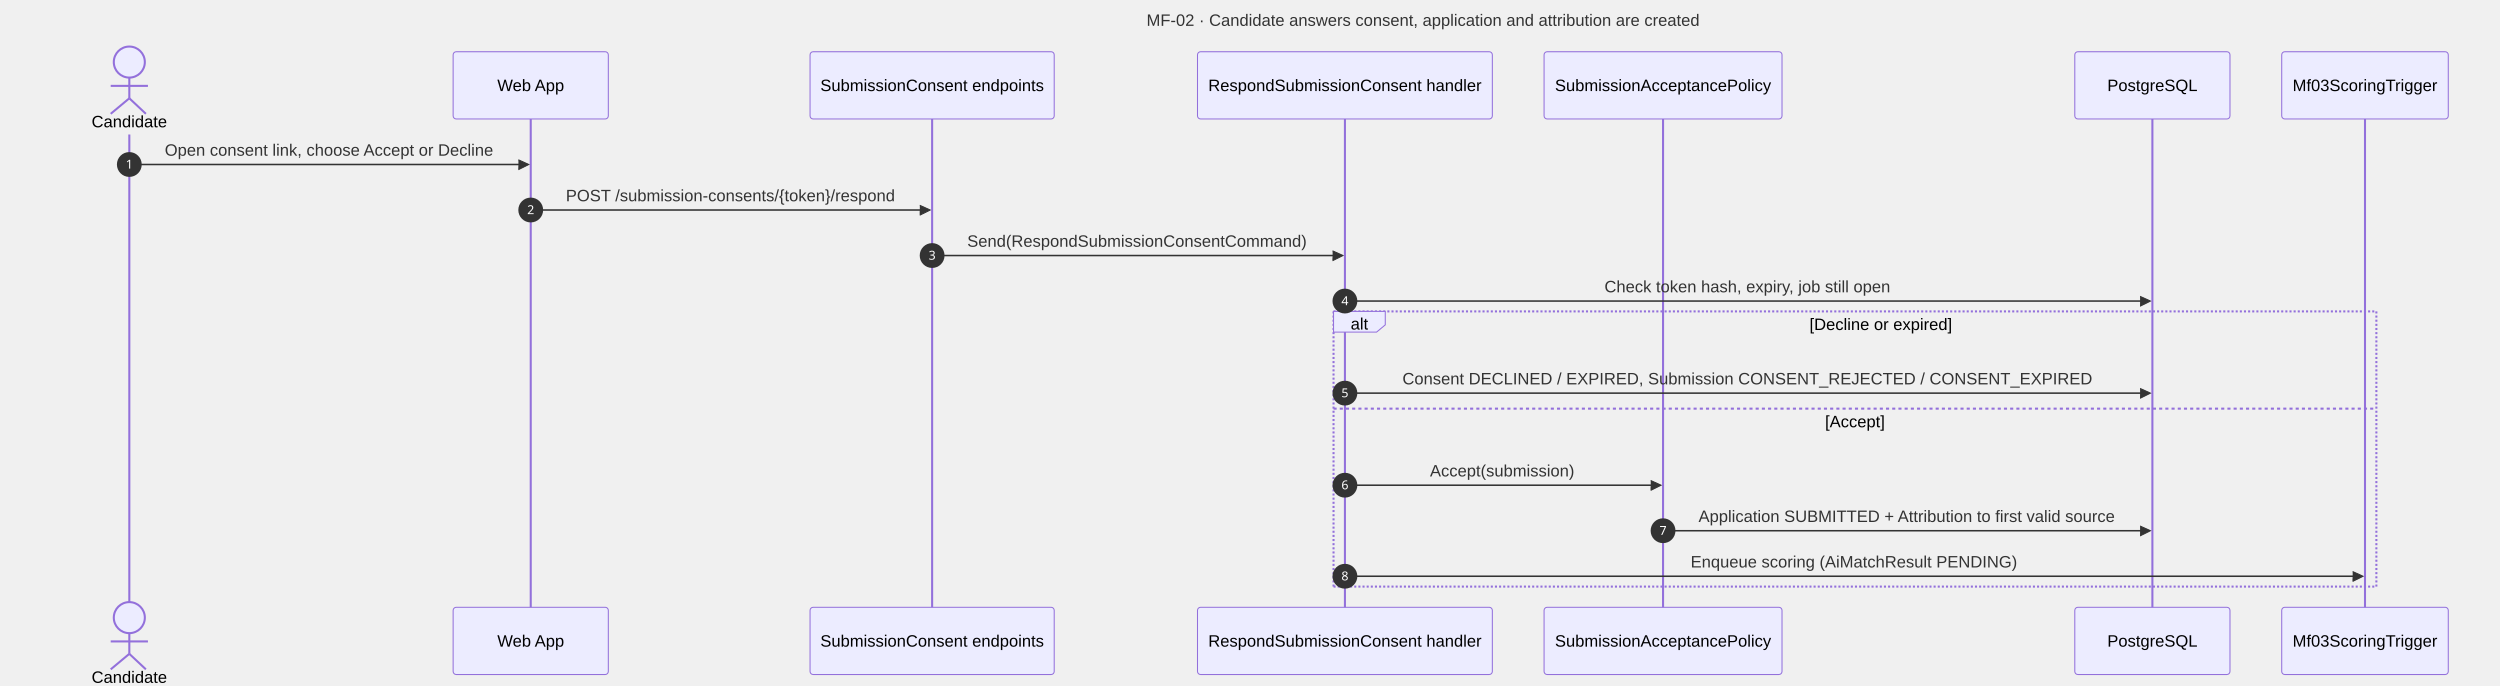
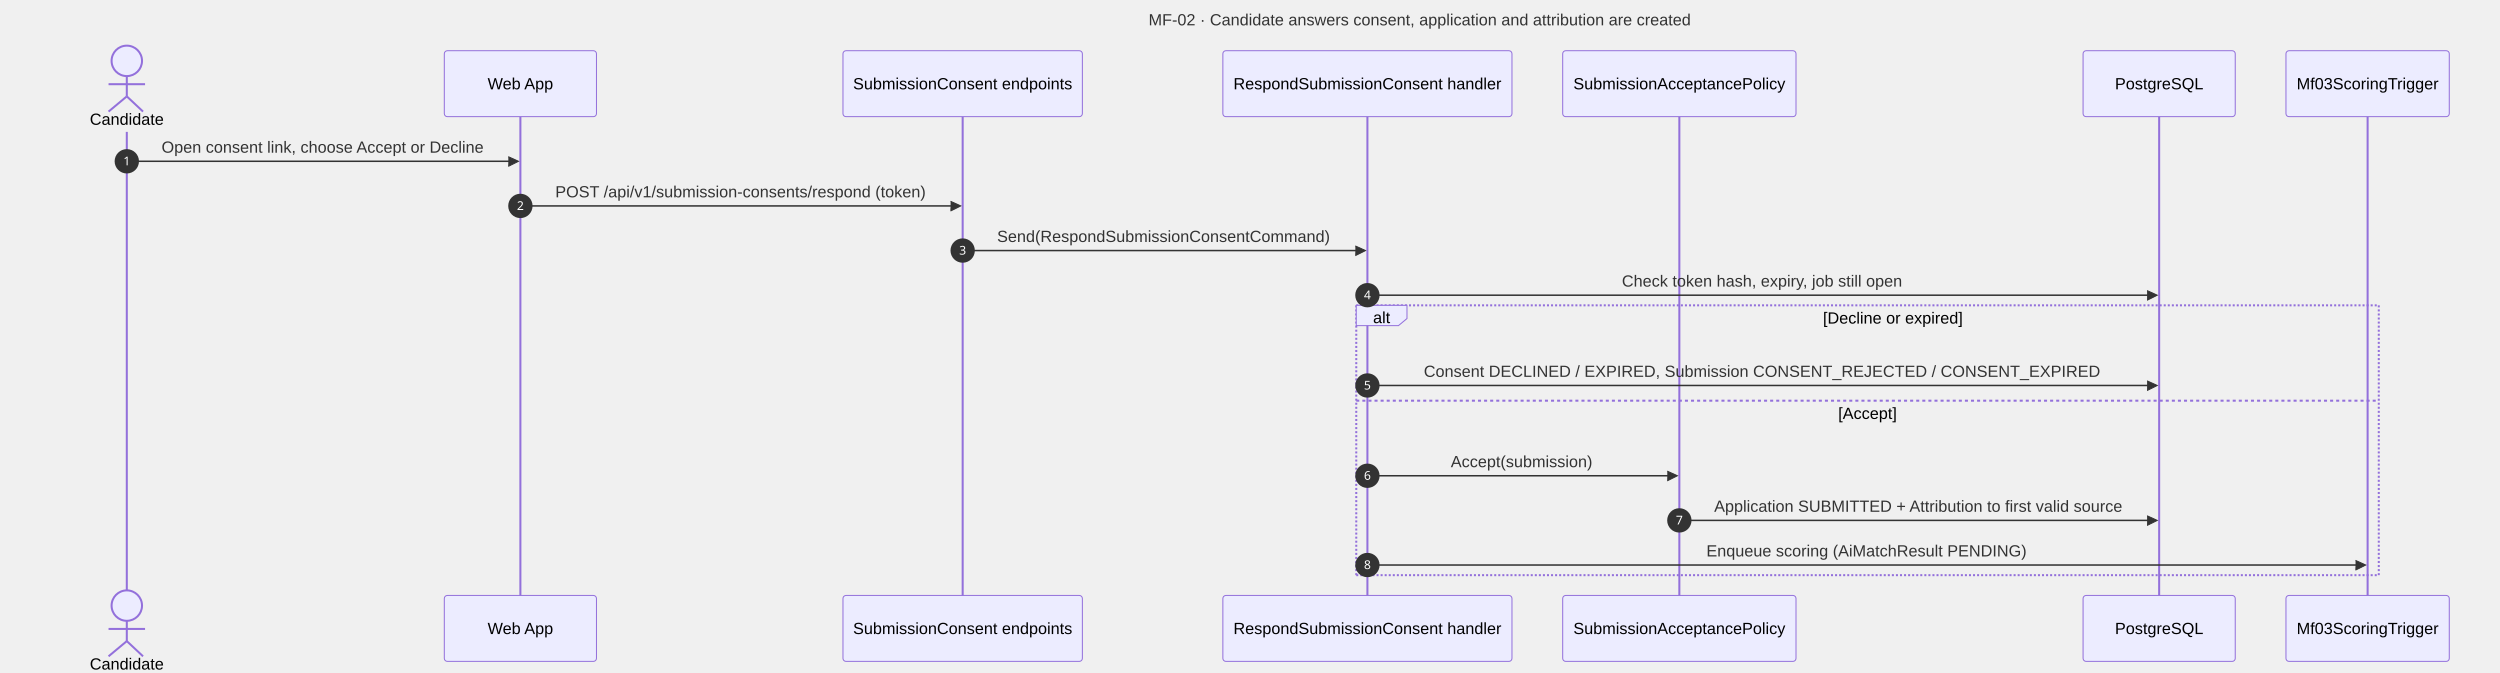
- <svg xmlns="http://www.w3.org/2000/svg" id="mseqmf02consentresponse" width="100%" style="max-width: 2416.5px;" viewBox="-50 -50 2416.5 663" role="graphics-document document" aria-roledescription="sequence">
-   <g>
-     <rect x="2155.5" y="537" fill="#eaeaea" stroke="#666" width="161" height="65" name="AI" rx="3" ry="3" class="actor actor-bottom" />
-     <text x="2236" y="569.5" dominant-baseline="central" alignment-baseline="central" class="actor actor-box" style="text-anchor: middle; font-size: 16px; font-weight: 400; font-family: Arial, Helvetica, sans-serif;">
-       <tspan x="2236" dy="0">Mf03ScoringTrigger</tspan>
-     </text>
-   </g>
-   <g>
-     <rect x="1955.5" y="537" fill="#eaeaea" stroke="#666" width="150" height="65" name="DB" rx="3" ry="3" class="actor actor-bottom" />
-     <text x="2030.5" y="569.5" dominant-baseline="central" alignment-baseline="central" class="actor actor-box" style="text-anchor: middle; font-size: 16px; font-weight: 400; font-family: Arial, Helvetica, sans-serif;">
-       <tspan x="2030.5" dy="0">PostgreSQL</tspan>
-     </text>
-   </g>
-   <g>
-     <rect x="1442.5" y="537" fill="#eaeaea" stroke="#666" width="230" height="65" name="P" rx="3" ry="3" class="actor actor-bottom" />
-     <text x="1557.5" y="569.5" dominant-baseline="central" alignment-baseline="central" class="actor actor-box" style="text-anchor: middle; font-size: 16px; font-weight: 400; font-family: Arial, Helvetica, sans-serif;">
-       <tspan x="1557.5" dy="0">SubmissionAcceptancePolicy</tspan>
-     </text>
-   </g>
-   <g>
-     <rect x="1107.5" y="537" fill="#eaeaea" stroke="#666" width="285" height="65" name="H" rx="3" ry="3" class="actor actor-bottom" />
-     <text x="1250" y="569.5" dominant-baseline="central" alignment-baseline="central" class="actor actor-box" style="text-anchor: middle; font-size: 16px; font-weight: 400; font-family: Arial, Helvetica, sans-serif;">
-       <tspan x="1250" dy="0">RespondSubmissionConsent handler</tspan>
-     </text>
-   </g>
-   <g>
-     <rect x="733" y="537" fill="#eaeaea" stroke="#666" width="236" height="65" name="API" rx="3" ry="3" class="actor actor-bottom" />
-     <text x="851" y="569.5" dominant-baseline="central" alignment-baseline="central" class="actor actor-box" style="text-anchor: middle; font-size: 16px; font-weight: 400; font-family: Arial, Helvetica, sans-serif;">
-       <tspan x="851" dy="0">SubmissionConsent endpoints</tspan>
+ <svg xmlns="http://www.w3.org/2000/svg" id="mseqmf02consentresponse" width="100%" style="max-width: 2464.5px;" viewBox="-50 -50 2464.5 663" role="graphics-document document" aria-roledescription="sequence">
+   <g>
+     <rect x="2203.5" y="537" fill="#eaeaea" stroke="#666" width="161" height="65" name="AI" rx="3" ry="3" class="actor actor-bottom" />
+     <text x="2284" y="569.5" dominant-baseline="central" alignment-baseline="central" class="actor actor-box" style="text-anchor: middle; font-size: 16px; font-weight: 400; font-family: Arial, Helvetica, sans-serif;">
+       <tspan x="2284" dy="0">Mf03ScoringTrigger</tspan>
+     </text>
+   </g>
+   <g>
+     <rect x="2003.5" y="537" fill="#eaeaea" stroke="#666" width="150" height="65" name="DB" rx="3" ry="3" class="actor actor-bottom" />
+     <text x="2078.5" y="569.5" dominant-baseline="central" alignment-baseline="central" class="actor actor-box" style="text-anchor: middle; font-size: 16px; font-weight: 400; font-family: Arial, Helvetica, sans-serif;">
+       <tspan x="2078.5" dy="0">PostgreSQL</tspan>
+     </text>
+   </g>
+   <g>
+     <rect x="1490.5" y="537" fill="#eaeaea" stroke="#666" width="230" height="65" name="P" rx="3" ry="3" class="actor actor-bottom" />
+     <text x="1605.5" y="569.5" dominant-baseline="central" alignment-baseline="central" class="actor actor-box" style="text-anchor: middle; font-size: 16px; font-weight: 400; font-family: Arial, Helvetica, sans-serif;">
+       <tspan x="1605.5" dy="0">SubmissionAcceptancePolicy</tspan>
+     </text>
+   </g>
+   <g>
+     <rect x="1155.5" y="537" fill="#eaeaea" stroke="#666" width="285" height="65" name="H" rx="3" ry="3" class="actor actor-bottom" />
+     <text x="1298" y="569.5" dominant-baseline="central" alignment-baseline="central" class="actor actor-box" style="text-anchor: middle; font-size: 16px; font-weight: 400; font-family: Arial, Helvetica, sans-serif;">
+       <tspan x="1298" dy="0">RespondSubmissionConsent handler</tspan>
+     </text>
+   </g>
+   <g>
+     <rect x="781" y="537" fill="#eaeaea" stroke="#666" width="236" height="65" name="API" rx="3" ry="3" class="actor actor-bottom" />
+     <text x="899" y="569.5" dominant-baseline="central" alignment-baseline="central" class="actor actor-box" style="text-anchor: middle; font-size: 16px; font-weight: 400; font-family: Arial, Helvetica, sans-serif;">
+       <tspan x="899" dy="0">SubmissionConsent endpoints</tspan>
    </text>
  </g>
  <g>
    <rect x="388" y="537" fill="#eaeaea" stroke="#666" width="150" height="65" name="FE" rx="3" ry="3" class="actor actor-bottom" />
    <text x="463" y="569.5" dominant-baseline="central" alignment-baseline="central" class="actor actor-box" style="text-anchor: middle; font-size: 16px; font-weight: 400; font-family: Arial, Helvetica, sans-serif;">
      <tspan x="463" dy="0">Web App</tspan>
    </text>
  </g>
  <g />
  <g>
-     <line id="actor31" x1="2236" y1="65" x2="2236" y2="537" class="actor-line 200" stroke-width="0.5px" stroke="#999" name="AI" data-et="life-line" data-id="AI" />
-     <g id="root-31" data-et="participant" data-type="participant" data-id="AI">
-       <rect x="2155.5" y="0" fill="#eaeaea" stroke="#666" width="161" height="65" name="AI" rx="3" ry="3" class="actor actor-top" />
-       <text x="2236" y="32.5" dominant-baseline="central" alignment-baseline="central" class="actor actor-box" style="text-anchor: middle; font-size: 16px; font-weight: 400; font-family: Arial, Helvetica, sans-serif;">
-         <tspan x="2236" dy="0">Mf03ScoringTrigger</tspan>
-       </text>
-     </g>
-   </g>
-   <g>
-     <line id="actor30" x1="2030.5" y1="65" x2="2030.5" y2="537" class="actor-line 200" stroke-width="0.5px" stroke="#999" name="DB" data-et="life-line" data-id="DB" />
-     <g id="root-30" data-et="participant" data-type="participant" data-id="DB">
-       <rect x="1955.5" y="0" fill="#eaeaea" stroke="#666" width="150" height="65" name="DB" rx="3" ry="3" class="actor actor-top" />
-       <text x="2030.5" y="32.5" dominant-baseline="central" alignment-baseline="central" class="actor actor-box" style="text-anchor: middle; font-size: 16px; font-weight: 400; font-family: Arial, Helvetica, sans-serif;">
-         <tspan x="2030.5" dy="0">PostgreSQL</tspan>
-       </text>
-     </g>
-   </g>
-   <g>
-     <line id="actor29" x1="1557.5" y1="65" x2="1557.5" y2="537" class="actor-line 200" stroke-width="0.5px" stroke="#999" name="P" data-et="life-line" data-id="P" />
-     <g id="root-29" data-et="participant" data-type="participant" data-id="P">
-       <rect x="1442.5" y="0" fill="#eaeaea" stroke="#666" width="230" height="65" name="P" rx="3" ry="3" class="actor actor-top" />
-       <text x="1557.5" y="32.5" dominant-baseline="central" alignment-baseline="central" class="actor actor-box" style="text-anchor: middle; font-size: 16px; font-weight: 400; font-family: Arial, Helvetica, sans-serif;">
-         <tspan x="1557.5" dy="0">SubmissionAcceptancePolicy</tspan>
-       </text>
-     </g>
-   </g>
-   <g>
-     <line id="actor28" x1="1250" y1="65" x2="1250" y2="537" class="actor-line 200" stroke-width="0.5px" stroke="#999" name="H" data-et="life-line" data-id="H" />
-     <g id="root-28" data-et="participant" data-type="participant" data-id="H">
-       <rect x="1107.5" y="0" fill="#eaeaea" stroke="#666" width="285" height="65" name="H" rx="3" ry="3" class="actor actor-top" />
-       <text x="1250" y="32.5" dominant-baseline="central" alignment-baseline="central" class="actor actor-box" style="text-anchor: middle; font-size: 16px; font-weight: 400; font-family: Arial, Helvetica, sans-serif;">
-         <tspan x="1250" dy="0">RespondSubmissionConsent handler</tspan>
-       </text>
-     </g>
-   </g>
-   <g>
-     <line id="actor27" x1="851" y1="65" x2="851" y2="537" class="actor-line 200" stroke-width="0.5px" stroke="#999" name="API" data-et="life-line" data-id="API" />
-     <g id="root-27" data-et="participant" data-type="participant" data-id="API">
-       <rect x="733" y="0" fill="#eaeaea" stroke="#666" width="236" height="65" name="API" rx="3" ry="3" class="actor actor-top" />
-       <text x="851" y="32.5" dominant-baseline="central" alignment-baseline="central" class="actor actor-box" style="text-anchor: middle; font-size: 16px; font-weight: 400; font-family: Arial, Helvetica, sans-serif;">
-         <tspan x="851" dy="0">SubmissionConsent endpoints</tspan>
-       </text>
-     </g>
-   </g>
-   <g>
-     <line id="actor26" x1="463" y1="65" x2="463" y2="537" class="actor-line 200" stroke-width="0.5px" stroke="#999" name="FE" data-et="life-line" data-id="FE" />
-     <g id="root-26" data-et="participant" data-type="participant" data-id="FE">
+     <line id="actor38" x1="2284" y1="65" x2="2284" y2="537" class="actor-line 200" stroke-width="0.5px" stroke="#999" name="AI" data-et="life-line" data-id="AI" />
+     <g id="root-38" data-et="participant" data-type="participant" data-id="AI">
+       <rect x="2203.5" y="0" fill="#eaeaea" stroke="#666" width="161" height="65" name="AI" rx="3" ry="3" class="actor actor-top" />
+       <text x="2284" y="32.5" dominant-baseline="central" alignment-baseline="central" class="actor actor-box" style="text-anchor: middle; font-size: 16px; font-weight: 400; font-family: Arial, Helvetica, sans-serif;">
+         <tspan x="2284" dy="0">Mf03ScoringTrigger</tspan>
+       </text>
+     </g>
+   </g>
+   <g>
+     <line id="actor37" x1="2078.5" y1="65" x2="2078.5" y2="537" class="actor-line 200" stroke-width="0.5px" stroke="#999" name="DB" data-et="life-line" data-id="DB" />
+     <g id="root-37" data-et="participant" data-type="participant" data-id="DB">
+       <rect x="2003.5" y="0" fill="#eaeaea" stroke="#666" width="150" height="65" name="DB" rx="3" ry="3" class="actor actor-top" />
+       <text x="2078.5" y="32.5" dominant-baseline="central" alignment-baseline="central" class="actor actor-box" style="text-anchor: middle; font-size: 16px; font-weight: 400; font-family: Arial, Helvetica, sans-serif;">
+         <tspan x="2078.5" dy="0">PostgreSQL</tspan>
+       </text>
+     </g>
+   </g>
+   <g>
+     <line id="actor36" x1="1605.5" y1="65" x2="1605.5" y2="537" class="actor-line 200" stroke-width="0.5px" stroke="#999" name="P" data-et="life-line" data-id="P" />
+     <g id="root-36" data-et="participant" data-type="participant" data-id="P">
+       <rect x="1490.5" y="0" fill="#eaeaea" stroke="#666" width="230" height="65" name="P" rx="3" ry="3" class="actor actor-top" />
+       <text x="1605.5" y="32.5" dominant-baseline="central" alignment-baseline="central" class="actor actor-box" style="text-anchor: middle; font-size: 16px; font-weight: 400; font-family: Arial, Helvetica, sans-serif;">
+         <tspan x="1605.5" dy="0">SubmissionAcceptancePolicy</tspan>
+       </text>
+     </g>
+   </g>
+   <g>
+     <line id="actor35" x1="1298" y1="65" x2="1298" y2="537" class="actor-line 200" stroke-width="0.5px" stroke="#999" name="H" data-et="life-line" data-id="H" />
+     <g id="root-35" data-et="participant" data-type="participant" data-id="H">
+       <rect x="1155.5" y="0" fill="#eaeaea" stroke="#666" width="285" height="65" name="H" rx="3" ry="3" class="actor actor-top" />
+       <text x="1298" y="32.5" dominant-baseline="central" alignment-baseline="central" class="actor actor-box" style="text-anchor: middle; font-size: 16px; font-weight: 400; font-family: Arial, Helvetica, sans-serif;">
+         <tspan x="1298" dy="0">RespondSubmissionConsent handler</tspan>
+       </text>
+     </g>
+   </g>
+   <g>
+     <line id="actor34" x1="899" y1="65" x2="899" y2="537" class="actor-line 200" stroke-width="0.5px" stroke="#999" name="API" data-et="life-line" data-id="API" />
+     <g id="root-34" data-et="participant" data-type="participant" data-id="API">
+       <rect x="781" y="0" fill="#eaeaea" stroke="#666" width="236" height="65" name="API" rx="3" ry="3" class="actor actor-top" />
+       <text x="899" y="32.5" dominant-baseline="central" alignment-baseline="central" class="actor actor-box" style="text-anchor: middle; font-size: 16px; font-weight: 400; font-family: Arial, Helvetica, sans-serif;">
+         <tspan x="899" dy="0">SubmissionConsent endpoints</tspan>
+       </text>
+     </g>
+   </g>
+   <g>
+     <line id="actor33" x1="463" y1="65" x2="463" y2="537" class="actor-line 200" stroke-width="0.5px" stroke="#999" name="FE" data-et="life-line" data-id="FE" />
+     <g id="root-33" data-et="participant" data-type="participant" data-id="FE">
      <rect x="388" y="0" fill="#eaeaea" stroke="#666" width="150" height="65" name="FE" rx="3" ry="3" class="actor actor-top" />
      <text x="463" y="32.5" dominant-baseline="central" alignment-baseline="central" class="actor actor-box" style="text-anchor: middle; font-size: 16px; font-weight: 400; font-family: Arial, Helvetica, sans-serif;">
        <tspan x="463" dy="0">Web App</tspan>
      </text>
    </g>
  </g>
  <g>
-     <line id="actor25" x1="75" y1="80" x2="75" y2="537" class="actor-line 200" stroke-width="0.5px" stroke="#999" name="CA" data-et="life-line" data-id="CA" />
+     <line id="actor32" x1="75" y1="80" x2="75" y2="537" class="actor-line 200" stroke-width="0.5px" stroke="#999" name="CA" data-et="life-line" data-id="CA" />
  </g>
  <style>#mseqmf02consentresponse{font-family:Arial,Helvetica,sans-serif;font-size:16px;fill:#333;}@keyframes edge-animation-frame{from{stroke-dashoffset:0;}}@keyframes dash{to{stroke-dashoffset:0;}}#mseqmf02consentresponse .edge-animation-slow{stroke-dasharray:9,5!important;stroke-dashoffset:900;animation:dash 50s linear infinite;stroke-linecap:round;}#mseqmf02consentresponse .edge-animation-fast{stroke-dasharray:9,5!important;stroke-dashoffset:900;animation:dash 20s linear infinite;stroke-linecap:round;}#mseqmf02consentresponse .error-icon{fill:#552222;}#mseqmf02consentresponse .error-text{fill:#552222;stroke:#552222;}#mseqmf02consentresponse .edge-thickness-normal{stroke-width:1px;}#mseqmf02consentresponse .edge-thickness-thick{stroke-width:3.5px;}#mseqmf02consentresponse .edge-pattern-solid{stroke-dasharray:0;}#mseqmf02consentresponse .edge-thickness-invisible{stroke-width:0;fill:none;}#mseqmf02consentresponse .edge-pattern-dashed{stroke-dasharray:3;}#mseqmf02consentresponse .edge-pattern-dotted{stroke-dasharray:2;}#mseqmf02consentresponse .marker{fill:#333333;stroke:#333333;}#mseqmf02consentresponse .marker.cross{stroke:#333333;}#mseqmf02consentresponse svg{font-family:Arial,Helvetica,sans-serif;font-size:16px;}#mseqmf02consentresponse p{margin:0;}#mseqmf02consentresponse .actor{stroke:#9370DB;fill:#ECECFF;stroke-width:1;}#mseqmf02consentresponse rect.actor.outer-path[data-look="neo"]{filter:drop-shadow(1px 2px 2px rgba(185, 185, 185, 1));}#mseqmf02consentresponse rect.note[data-look="neo"]{stroke:#aaaa33;fill:#fff5ad;filter:drop-shadow(1px 2px 2px rgba(185, 185, 185, 1));}#mseqmf02consentresponse text.actor&gt;tspan{fill:black;stroke:none;}#mseqmf02consentresponse .actor-line{stroke:#9370DB;}#mseqmf02consentresponse .innerArc{stroke-width:1.5;stroke-dasharray:none;}#mseqmf02consentresponse .messageLine0{stroke-width:1.5;stroke-dasharray:none;stroke:#333;}#mseqmf02consentresponse .messageLine1{stroke-width:1.5;stroke-dasharray:2,2;stroke:#333;}#mseqmf02consentresponse [id$="-arrowhead"] path{fill:#333;stroke:#333;}#mseqmf02consentresponse .sequenceNumber{fill:white;}#mseqmf02consentresponse [id$="-sequencenumber"]{fill:#333;}#mseqmf02consentresponse [id$="-crosshead"] path{fill:#333;stroke:#333;}#mseqmf02consentresponse .messageText{fill:#333;stroke:none;}#mseqmf02consentresponse .labelBox{stroke:#9370DB;fill:#ECECFF;filter:none;}#mseqmf02consentresponse .labelText,#mseqmf02consentresponse .labelText&gt;tspan{fill:black;stroke:none;}#mseqmf02consentresponse .loopText,#mseqmf02consentresponse .loopText&gt;tspan{fill:black;stroke:none;}#mseqmf02consentresponse .sectionTitle,#mseqmf02consentresponse .sectionTitle&gt;tspan{fill:black;stroke:none;}#mseqmf02consentresponse .loopLine{stroke-width:2px;stroke-dasharray:2,2;stroke:#9370DB;fill:#9370DB;}#mseqmf02consentresponse .note{stroke:#aaaa33;fill:#fff5ad;}#mseqmf02consentresponse .noteText,#mseqmf02consentresponse .noteText&gt;tspan{fill:black;stroke:none;font-weight:normal;}#mseqmf02consentresponse .activation0{fill:#f4f4f4;stroke:#666;}#mseqmf02consentresponse .activation1{fill:#f4f4f4;stroke:#666;}#mseqmf02consentresponse .activation2{fill:#f4f4f4;stroke:#666;}#mseqmf02consentresponse .actorPopupMenu{position:absolute;}#mseqmf02consentresponse .actorPopupMenuPanel{position:absolute;fill:#ECECFF;box-shadow:0px 8px 16px 0px rgba(0,0,0,0.2);filter:drop-shadow(3px 5px 2px rgb(0 0 0 / 0.4));}#mseqmf02consentresponse .actor-man circle,#mseqmf02consentresponse line{fill:#ECECFF;stroke-width:2px;}#mseqmf02consentresponse g rect.rect{filter:drop-shadow(1px 2px 2px rgba(185, 185, 185, 1));stroke:#9370DB;}#mseqmf02consentresponse .node .neo-node{stroke:#9370DB;}#mseqmf02consentresponse [data-look="neo"].node rect,#mseqmf02consentresponse [data-look="neo"].cluster rect,#mseqmf02consentresponse [data-look="neo"].node polygon{stroke:#9370DB;filter:drop-shadow(1px 2px 2px rgba(185, 185, 185, 1));}#mseqmf02consentresponse [data-look="neo"].swimlane.cluster rect{filter:none;}#mseqmf02consentresponse [data-look="neo"].node path{stroke:#9370DB;stroke-width:1px;}#mseqmf02consentresponse [data-look="neo"].node .outer-path{filter:drop-shadow(1px 2px 2px rgba(185, 185, 185, 1));}#mseqmf02consentresponse [data-look="neo"].node .neo-line path{stroke:#9370DB;filter:none;}#mseqmf02consentresponse [data-look="neo"].node circle{stroke:#9370DB;filter:drop-shadow(1px 2px 2px rgba(185, 185, 185, 1));}#mseqmf02consentresponse [data-look="neo"].node circle .state-start{fill:#000000;}#mseqmf02consentresponse [data-look="neo"].icon-shape .icon{fill:#9370DB;filter:drop-shadow(1px 2px 2px rgba(185, 185, 185, 1));}#mseqmf02consentresponse [data-look="neo"].icon-shape .icon-neo path{stroke:#9370DB;filter:drop-shadow(1px 2px 2px rgba(185, 185, 185, 1));}#mseqmf02consentresponse :root{--mermaid-font-family:Arial,Helvetica,sans-serif;}</style>
  <g />
  <defs>
    <symbol id="mseqmf02consentresponse-computer" width="24" height="24">
      <path transform="scale(.5)" d="M2 2v13h20v-13h-20zm18 11h-16v-9h16v9zm-10.228 6l.466-1h3.524l.467 1h-4.457zm14.228 3h-24l2-6h2.104l-1.33 4h18.45l-1.297-4h2.073l2 6zm-5-10h-14v-7h14v7z" />
    </symbol>
  </defs>
  <defs>
    <symbol id="mseqmf02consentresponse-database" fill-rule="evenodd" clip-rule="evenodd">
      <path transform="scale(.5)" d="M12.258.001l.256.004.255.005.253.008.251.01.249.012.247.015.246.016.242.019.241.02.239.023.236.024.233.027.231.028.229.031.225.032.223.034.22.036.217.038.214.04.211.041.208.043.205.045.201.046.198.048.194.05.191.051.187.053.183.054.18.056.175.057.172.059.168.06.163.061.16.063.155.064.15.066.074.033.073.033.071.034.07.034.069.035.068.035.067.035.066.035.064.036.064.036.062.036.06.036.06.037.058.037.058.037.055.038.055.038.053.038.052.038.051.039.05.039.048.039.047.039.045.04.044.04.043.04.041.04.04.041.039.041.037.041.036.041.034.041.033.042.032.042.03.042.029.042.027.042.026.043.024.043.023.043.021.043.02.043.018.044.017.043.015.044.013.044.012.044.011.045.009.044.007.045.006.045.004.045.002.045.001.045v17l-.001.045-.002.045-.004.045-.006.045-.007.045-.009.044-.011.045-.012.044-.013.044-.015.044-.017.043-.018.044-.02.043-.021.043-.023.043-.024.043-.026.043-.027.042-.029.042-.03.042-.032.042-.033.042-.034.041-.036.041-.037.041-.039.041-.04.041-.041.04-.043.04-.044.04-.045.04-.047.039-.048.039-.05.039-.051.039-.052.038-.053.038-.055.038-.055.038-.058.037-.058.037-.06.037-.06.036-.062.036-.064.036-.064.036-.066.035-.067.035-.068.035-.069.035-.07.034-.071.034-.073.033-.074.033-.15.066-.155.064-.16.063-.163.061-.168.06-.172.059-.175.057-.18.056-.183.054-.187.053-.191.051-.194.05-.198.048-.201.046-.205.045-.208.043-.211.041-.214.04-.217.038-.22.036-.223.034-.225.032-.229.031-.231.028-.233.027-.236.024-.239.023-.241.02-.242.019-.246.016-.247.015-.249.012-.251.01-.253.008-.255.005-.256.004-.258.001-.258-.001-.256-.004-.255-.005-.253-.008-.251-.01-.249-.012-.247-.015-.245-.016-.243-.019-.241-.02-.238-.023-.236-.024-.234-.027-.231-.028-.228-.031-.226-.032-.223-.034-.22-.036-.217-.038-.214-.04-.211-.041-.208-.043-.204-.045-.201-.046-.198-.048-.195-.05-.19-.051-.187-.053-.184-.054-.179-.056-.176-.057-.172-.059-.167-.06-.164-.061-.159-.063-.155-.064-.151-.066-.074-.033-.072-.033-.072-.034-.07-.034-.069-.035-.068-.035-.067-.035-.066-.035-.064-.036-.063-.036-.062-.036-.061-.036-.06-.037-.058-.037-.057-.037-.056-.038-.055-.038-.053-.038-.052-.038-.051-.039-.049-.039-.049-.039-.046-.039-.046-.04-.044-.04-.043-.04-.041-.04-.04-.041-.039-.041-.037-.041-.036-.041-.034-.041-.033-.042-.032-.042-.03-.042-.029-.042-.027-.042-.026-.043-.024-.043-.023-.043-.021-.043-.02-.043-.018-.044-.017-.043-.015-.044-.013-.044-.012-.044-.011-.045-.009-.044-.007-.045-.006-.045-.004-.045-.002-.045-.001-.045v-17l.001-.045.002-.045.004-.045.006-.045.007-.045.009-.044.011-.045.012-.044.013-.044.015-.044.017-.043.018-.044.02-.043.021-.043.023-.043.024-.043.026-.043.027-.042.029-.042.03-.042.032-.042.033-.042.034-.041.036-.041.037-.041.039-.041.04-.041.041-.04.043-.04.044-.04.046-.04.046-.039.049-.039.049-.039.051-.039.052-.038.053-.038.055-.038.056-.038.057-.037.058-.037.06-.037.061-.036.062-.036.063-.036.064-.036.066-.035.067-.035.068-.035.069-.035.07-.034.072-.034.072-.033.074-.033.151-.066.155-.064.159-.063.164-.061.167-.06.172-.059.176-.057.179-.056.184-.054.187-.053.19-.051.195-.05.198-.048.201-.046.204-.045.208-.043.211-.041.214-.04.217-.038.22-.036.223-.034.226-.032.228-.031.231-.028.234-.027.236-.024.238-.023.241-.02.243-.019.245-.016.247-.015.249-.012.251-.01.253-.008.255-.005.256-.004.258-.001.258.001zm-9.258 20.499v.01l.001.021.003.021.004.022.005.021.006.022.007.022.009.023.01.022.011.023.012.023.013.023.015.023.016.024.017.023.018.024.019.024.021.024.022.025.023.024.024.025.052.049.056.05.061.051.066.051.07.051.075.051.079.052.084.052.088.052.092.052.097.052.102.051.105.052.11.052.114.051.119.051.123.051.127.05.131.05.135.05.139.048.144.049.147.047.152.047.155.047.16.045.163.045.167.043.171.043.176.041.178.041.183.039.187.039.19.037.194.035.197.035.202.033.204.031.209.03.212.029.216.027.219.025.222.024.226.021.23.02.233.018.236.016.24.015.243.012.246.01.249.008.253.005.256.004.259.001.26-.001.257-.004.254-.005.25-.008.247-.011.244-.012.241-.014.237-.016.233-.018.231-.021.226-.021.224-.024.22-.026.216-.027.212-.028.21-.031.205-.031.202-.034.198-.034.194-.036.191-.037.187-.039.183-.04.179-.04.175-.042.172-.043.168-.044.163-.045.16-.046.155-.046.152-.047.148-.048.143-.049.139-.049.136-.05.131-.05.126-.05.123-.051.118-.052.114-.051.11-.052.106-.052.101-.052.096-.052.092-.052.088-.053.083-.051.079-.052.074-.052.07-.051.065-.051.06-.051.056-.05.051-.05.023-.024.023-.025.021-.024.02-.024.019-.024.018-.024.017-.024.015-.023.014-.024.013-.023.012-.023.01-.023.01-.022.008-.022.006-.022.006-.022.004-.022.004-.021.001-.021.001-.021v-4.127l-.077.055-.08.053-.083.054-.085.053-.087.052-.09.052-.093.051-.095.05-.097.05-.1.049-.102.049-.105.048-.106.047-.109.047-.111.046-.114.045-.115.045-.118.044-.12.043-.122.042-.124.042-.126.041-.128.04-.13.04-.132.038-.134.038-.135.037-.138.037-.139.035-.142.035-.143.034-.144.033-.147.032-.148.031-.15.03-.151.03-.153.029-.154.027-.156.027-.158.026-.159.025-.161.024-.162.023-.163.022-.165.021-.166.02-.167.019-.169.018-.169.017-.171.016-.173.015-.173.014-.175.013-.175.012-.177.011-.178.01-.179.008-.179.008-.181.006-.182.005-.182.004-.184.003-.184.002h-.37l-.184-.002-.184-.003-.182-.004-.182-.005-.181-.006-.179-.008-.179-.008-.178-.01-.176-.011-.176-.012-.175-.013-.173-.014-.172-.015-.171-.016-.17-.017-.169-.018-.167-.019-.166-.02-.165-.021-.163-.022-.162-.023-.161-.024-.159-.025-.157-.026-.156-.027-.155-.027-.153-.029-.151-.03-.15-.03-.148-.031-.146-.032-.145-.033-.143-.034-.141-.035-.14-.035-.137-.037-.136-.037-.134-.038-.132-.038-.13-.04-.128-.04-.126-.041-.124-.042-.122-.042-.12-.044-.117-.043-.116-.045-.113-.045-.112-.046-.109-.047-.106-.047-.105-.048-.102-.049-.1-.049-.097-.05-.095-.05-.093-.052-.09-.051-.087-.052-.085-.053-.083-.054-.08-.054-.077-.054v4.127zm0-5.654v.011l.001.021.003.021.004.021.005.022.006.022.007.022.009.022.01.022.011.023.012.023.013.023.015.024.016.023.017.024.018.024.019.024.021.024.022.024.023.025.024.024.052.05.056.05.061.05.066.051.07.051.075.052.079.051.084.052.088.052.092.052.097.052.102.052.105.052.11.051.114.051.119.052.123.05.127.051.131.05.135.049.139.049.144.048.147.048.152.047.155.046.16.045.163.045.167.044.171.042.176.042.178.04.183.04.187.038.19.037.194.036.197.034.202.033.204.032.209.03.212.028.216.027.219.025.222.024.226.022.23.02.233.018.236.016.24.014.243.012.246.01.249.008.253.006.256.003.259.001.26-.001.257-.003.254-.006.25-.008.247-.01.244-.012.241-.015.237-.016.233-.018.231-.02.226-.022.224-.024.22-.025.216-.027.212-.029.21-.03.205-.032.202-.033.198-.035.194-.036.191-.037.187-.039.183-.039.179-.041.175-.042.172-.043.168-.044.163-.045.16-.045.155-.047.152-.047.148-.048.143-.048.139-.05.136-.049.131-.05.126-.051.123-.051.118-.051.114-.052.11-.052.106-.052.101-.052.096-.052.092-.052.088-.052.083-.052.079-.052.074-.051.07-.052.065-.051.06-.05.056-.051.051-.049.023-.025.023-.024.021-.025.02-.024.019-.024.018-.024.017-.024.015-.023.014-.023.013-.024.012-.022.01-.023.01-.023.008-.022.006-.022.006-.022.004-.021.004-.022.001-.021.001-.021v-4.139l-.077.054-.08.054-.083.054-.085.052-.087.053-.09.051-.093.051-.095.051-.097.05-.1.049-.102.049-.105.048-.106.047-.109.047-.111.046-.114.045-.115.044-.118.044-.12.044-.122.042-.124.042-.126.041-.128.04-.13.039-.132.039-.134.038-.135.037-.138.036-.139.036-.142.035-.143.033-.144.033-.147.033-.148.031-.15.03-.151.03-.153.028-.154.028-.156.027-.158.026-.159.025-.161.024-.162.023-.163.022-.165.021-.166.02-.167.019-.169.018-.169.017-.171.016-.173.015-.173.014-.175.013-.175.012-.177.011-.178.009-.179.009-.179.007-.181.007-.182.005-.182.004-.184.003-.184.002h-.37l-.184-.002-.184-.003-.182-.004-.182-.005-.181-.007-.179-.007-.179-.009-.178-.009-.176-.011-.176-.012-.175-.013-.173-.014-.172-.015-.171-.016-.17-.017-.169-.018-.167-.019-.166-.02-.165-.021-.163-.022-.162-.023-.161-.024-.159-.025-.157-.026-.156-.027-.155-.028-.153-.028-.151-.03-.15-.03-.148-.031-.146-.033-.145-.033-.143-.033-.141-.035-.14-.036-.137-.036-.136-.037-.134-.038-.132-.039-.13-.039-.128-.04-.126-.041-.124-.042-.122-.043-.12-.043-.117-.044-.116-.044-.113-.046-.112-.046-.109-.046-.106-.047-.105-.048-.102-.049-.1-.049-.097-.05-.095-.051-.093-.051-.09-.051-.087-.053-.085-.052-.083-.054-.08-.054-.077-.054v4.139zm0-5.666v.011l.001.02.003.022.004.021.005.022.006.021.007.022.009.023.01.022.011.023.012.023.013.023.015.023.016.024.017.024.018.023.019.024.021.025.022.024.023.024.024.025.052.05.056.05.061.05.066.051.07.051.075.052.079.051.084.052.088.052.092.052.097.052.102.052.105.051.11.052.114.051.119.051.123.051.127.05.131.05.135.05.139.049.144.048.147.048.152.047.155.046.16.045.163.045.167.043.171.043.176.042.178.04.183.04.187.038.19.037.194.036.197.034.202.033.204.032.209.03.212.028.216.027.219.025.222.024.226.021.23.02.233.018.236.017.24.014.243.012.246.01.249.008.253.006.256.003.259.001.26-.001.257-.003.254-.006.25-.008.247-.01.244-.013.241-.014.237-.016.233-.018.231-.02.226-.022.224-.024.22-.025.216-.027.212-.029.21-.03.205-.032.202-.033.198-.035.194-.036.191-.037.187-.039.183-.039.179-.041.175-.042.172-.043.168-.044.163-.045.16-.045.155-.047.152-.047.148-.048.143-.049.139-.049.136-.049.131-.051.126-.05.123-.051.118-.052.114-.051.11-.052.106-.052.101-.052.096-.052.092-.052.088-.052.083-.052.079-.052.074-.052.07-.051.065-.051.06-.051.056-.05.051-.049.023-.025.023-.025.021-.024.02-.024.019-.024.018-.024.017-.024.015-.023.014-.024.013-.023.012-.023.01-.022.01-.023.008-.022.006-.022.006-.022.004-.022.004-.021.001-.021.001-.021v-4.153l-.077.054-.08.054-.083.053-.085.053-.087.053-.09.051-.093.051-.095.051-.097.05-.1.049-.102.048-.105.048-.106.048-.109.046-.111.046-.114.046-.115.044-.118.044-.12.043-.122.043-.124.042-.126.041-.128.04-.13.039-.132.039-.134.038-.135.037-.138.036-.139.036-.142.034-.143.034-.144.033-.147.032-.148.032-.15.03-.151.03-.153.028-.154.028-.156.027-.158.026-.159.024-.161.024-.162.023-.163.023-.165.021-.166.02-.167.019-.169.018-.169.017-.171.016-.173.015-.173.014-.175.013-.175.012-.177.01-.178.01-.179.009-.179.007-.181.006-.182.006-.182.004-.184.003-.184.001-.185.001-.185-.001-.184-.001-.184-.003-.182-.004-.182-.006-.181-.006-.179-.007-.179-.009-.178-.01-.176-.01-.176-.012-.175-.013-.173-.014-.172-.015-.171-.016-.17-.017-.169-.018-.167-.019-.166-.02-.165-.021-.163-.023-.162-.023-.161-.024-.159-.024-.157-.026-.156-.027-.155-.028-.153-.028-.151-.03-.15-.03-.148-.032-.146-.032-.145-.033-.143-.034-.141-.034-.14-.036-.137-.036-.136-.037-.134-.038-.132-.039-.13-.039-.128-.041-.126-.041-.124-.041-.122-.043-.12-.043-.117-.044-.116-.044-.113-.046-.112-.046-.109-.046-.106-.048-.105-.048-.102-.048-.1-.05-.097-.049-.095-.051-.093-.051-.09-.052-.087-.052-.085-.053-.083-.053-.08-.054-.077-.054v4.153zm8.74-8.179l-.257.004-.254.005-.25.008-.247.011-.244.012-.241.014-.237.016-.233.018-.231.021-.226.022-.224.023-.22.026-.216.027-.212.028-.21.031-.205.032-.202.033-.198.034-.194.036-.191.038-.187.038-.183.04-.179.041-.175.042-.172.043-.168.043-.163.045-.16.046-.155.046-.152.048-.148.048-.143.048-.139.049-.136.05-.131.05-.126.051-.123.051-.118.051-.114.052-.11.052-.106.052-.101.052-.096.052-.092.052-.088.052-.083.052-.079.052-.074.051-.07.052-.065.051-.06.05-.056.05-.051.05-.023.025-.023.024-.021.024-.02.025-.019.024-.018.024-.017.023-.015.024-.014.023-.013.023-.012.023-.01.023-.01.022-.008.022-.006.023-.006.021-.004.022-.004.021-.001.021-.001.021.001.021.001.021.004.021.004.022.006.021.006.023.008.022.01.022.01.023.012.023.013.023.014.023.015.024.017.023.018.024.019.024.02.025.021.024.023.024.023.025.051.05.056.05.06.05.065.051.07.052.074.051.079.052.083.052.088.052.092.052.096.052.101.052.106.052.11.052.114.052.118.051.123.051.126.051.131.05.136.05.139.049.143.048.148.048.152.048.155.046.16.046.163.045.168.043.172.043.175.042.179.041.183.04.187.038.191.038.194.036.198.034.202.033.205.032.21.031.212.028.216.027.22.026.224.023.226.022.231.021.233.018.237.016.241.014.244.012.247.011.25.008.254.005.257.004.26.001.26-.001.257-.004.254-.005.25-.008.247-.011.244-.012.241-.014.237-.016.233-.018.231-.021.226-.022.224-.023.22-.026.216-.027.212-.028.21-.031.205-.032.202-.033.198-.034.194-.036.191-.038.187-.038.183-.04.179-.041.175-.042.172-.043.168-.043.163-.045.16-.046.155-.046.152-.048.148-.048.143-.048.139-.049.136-.05.131-.05.126-.051.123-.051.118-.051.114-.052.11-.052.106-.052.101-.052.096-.052.092-.052.088-.052.083-.052.079-.052.074-.051.07-.052.065-.051.06-.05.056-.05.051-.05.023-.025.023-.024.021-.024.02-.025.019-.024.018-.024.017-.023.015-.024.014-.023.013-.023.012-.023.01-.023.01-.022.008-.022.006-.023.006-.021.004-.022.004-.021.001-.021.001-.021-.001-.021-.001-.021-.004-.021-.004-.022-.006-.021-.006-.023-.008-.022-.01-.022-.01-.023-.012-.023-.013-.023-.014-.023-.015-.024-.017-.023-.018-.024-.019-.024-.02-.025-.021-.024-.023-.024-.023-.025-.051-.05-.056-.05-.06-.05-.065-.051-.07-.052-.074-.051-.079-.052-.083-.052-.088-.052-.092-.052-.096-.052-.101-.052-.106-.052-.11-.052-.114-.052-.118-.051-.123-.051-.126-.051-.131-.05-.136-.05-.139-.049-.143-.048-.148-.048-.152-.048-.155-.046-.16-.046-.163-.045-.168-.043-.172-.043-.175-.042-.179-.041-.183-.04-.187-.038-.191-.038-.194-.036-.198-.034-.202-.033-.205-.032-.21-.031-.212-.028-.216-.027-.22-.026-.224-.023-.226-.022-.231-.021-.233-.018-.237-.016-.241-.014-.244-.012-.247-.011-.25-.008-.254-.005-.257-.004-.26-.001-.26.001z" />
    </symbol>
  </defs>
  <defs>
    <symbol id="mseqmf02consentresponse-clock" width="24" height="24">
      <path transform="scale(.5)" d="M12 2c5.514 0 10 4.486 10 10s-4.486 10-10 10-10-4.486-10-10 4.486-10 10-10zm0-2c-6.627 0-12 5.373-12 12s5.373 12 12 12 12-5.373 12-12-5.373-12-12-12zm5.848 12.459c.202.038.202.333.001.372-1.907.361-6.045 1.111-6.547 1.111-.719 0-1.301-.582-1.301-1.301 0-.512.77-5.447 1.125-7.445.034-.192.312-.181.343.014l.985 6.238 5.394 1.011z" />
    </symbol>
  </defs>
  <defs>
    <marker id="mseqmf02consentresponse-arrowhead" refX="7.9" refY="5" markerUnits="userSpaceOnUse" markerWidth="12" markerHeight="12" orient="auto-start-reverse">
      <path d="M -1 0 L 10 5 L 0 10 z" />
    </marker>
  </defs>
  <defs>
    <marker id="mseqmf02consentresponse-crosshead" markerWidth="15" markerHeight="8" orient="auto" refX="4" refY="4.5">
      <path fill="none" stroke="#000000" stroke-width="1pt" d="M 1,2 L 6,7 M 6,2 L 1,7" style="stroke-dasharray: 0, 0;" />
    </marker>
  </defs>
  <defs>
    <marker id="mseqmf02consentresponse-filled-head" refX="15.5" refY="7" markerWidth="20" markerHeight="28" orient="auto">
      <path d="M 18,7 L9,13 L14,7 L9,1 Z" />
    </marker>
  </defs>
  <defs>
    <marker id="mseqmf02consentresponse-sequencenumber" refX="15" refY="15" markerWidth="60" markerHeight="40" orient="auto">
      <circle cx="15" cy="15" r="6" />
    </marker>
  </defs>
  <defs>
    <marker id="mseqmf02consentresponse-solidTopArrowHead" refX="7.9" refY="7.25" markerUnits="userSpaceOnUse" markerWidth="12" markerHeight="12" orient="auto-start-reverse">
      <path d="M 0 0 L 10 8 L 0 8 z" />
    </marker>
  </defs>
  <defs>
    <marker id="mseqmf02consentresponse-solidBottomArrowHead" refX="7.9" refY="0.75" markerUnits="userSpaceOnUse" markerWidth="12" markerHeight="12" orient="auto-start-reverse">
      <path d="M 0 0 L 10 0 L 0 8 z" />
    </marker>
  </defs>
  <defs>
    <marker id="mseqmf02consentresponse-stickTopArrowHead" refX="7.5" refY="7" markerUnits="userSpaceOnUse" markerWidth="12" markerHeight="12" orient="auto-start-reverse">
      <path d="M 0 0 L 7 7" stroke="black" stroke-width="1.5" fill="none" />
    </marker>
  </defs>
  <defs>
    <marker id="mseqmf02consentresponse-stickBottomArrowHead" refX="7.5" refY="0" markerUnits="userSpaceOnUse" markerWidth="12" markerHeight="12" orient="auto-start-reverse">
      <path d="M 0 7 L 7 0" stroke="black" stroke-width="1.5" fill="none" />
    </marker>
  </defs>
  <g data-et="control-structure" data-id="i11">
-     <line x1="1239" y1="251" x2="2247" y2="251" class="loopLine" />
-     <line x1="2247" y1="251" x2="2247" y2="517" class="loopLine" />
-     <line x1="1239" y1="517" x2="2247" y2="517" class="loopLine" />
-     <line x1="1239" y1="251" x2="1239" y2="517" class="loopLine" />
-     <line x1="1239" y1="345" x2="2247" y2="345" class="loopLine" style="stroke-dasharray: 3, 3;" />
-     <polygon points="1239,251 1289,251 1289,264 1280.6,271 1239,271" class="labelBox" />
-     <text x="1264" y="264" text-anchor="middle" dominant-baseline="middle" alignment-baseline="middle" class="labelText" style="font-family: Arial, Helvetica, sans-serif; font-size: 16px; font-weight: 400;">alt</text>
-     <text x="1768" y="269" text-anchor="middle" class="loopText" style="font-family: Arial, Helvetica, sans-serif; font-size: 16px; font-weight: 400;">
-       <tspan x="1768">[Decline or expired]</tspan>
-     </text>
-     <text x="1743" y="363" text-anchor="middle" class="sectionTitle" style="font-family: Arial, Helvetica, sans-serif; font-size: 16px; font-weight: 400;">[Accept]</text>
+     <line x1="1287" y1="251" x2="2295" y2="251" class="loopLine" />
+     <line x1="2295" y1="251" x2="2295" y2="517" class="loopLine" />
+     <line x1="1287" y1="517" x2="2295" y2="517" class="loopLine" />
+     <line x1="1287" y1="251" x2="1287" y2="517" class="loopLine" />
+     <line x1="1287" y1="345" x2="2295" y2="345" class="loopLine" style="stroke-dasharray: 3, 3;" />
+     <polygon points="1287,251 1337,251 1337,264 1328.6,271 1287,271" class="labelBox" />
+     <text x="1312" y="264" text-anchor="middle" dominant-baseline="middle" alignment-baseline="middle" class="labelText" style="font-family: Arial, Helvetica, sans-serif; font-size: 16px; font-weight: 400;">alt</text>
+     <text x="1816" y="269" text-anchor="middle" class="loopText" style="font-family: Arial, Helvetica, sans-serif; font-size: 16px; font-weight: 400;">
+       <tspan x="1816">[Decline or expired]</tspan>
+     </text>
+     <text x="1791" y="363" text-anchor="middle" class="sectionTitle" style="font-family: Arial, Helvetica, sans-serif; font-size: 16px; font-weight: 400;">[Accept]</text>
  </g>
  <g class="actor-man actor-top" name="CA" data-et="participant" data-type="actor" data-id="CA" style="stroke: rgb(147, 112, 219);">
-     <line id="actor-man-torso25" x1="75" y1="25" x2="75" y2="45" />
-     <line id="actor-man-arms25" x1="57" y1="33" x2="93" y2="33" />
+     <line id="actor-man-torso32" x1="75" y1="25" x2="75" y2="45" />
+     <line id="actor-man-arms32" x1="57" y1="33" x2="93" y2="33" />
    <line x1="57" y1="60" x2="75" y2="45" />
    <line x1="75" y1="45" x2="91" y2="60" />
    <circle cx="75" cy="10" r="15" width="150" height="65" />
    <text x="75" y="67.5" dominant-baseline="central" alignment-baseline="central" class="actor actor-man" style="text-anchor: middle; font-size: 16px; font-weight: 400; font-family: Arial, Helvetica, sans-serif;">
      <tspan x="75" dy="0">Candidate</tspan>
    </text>
  </g>
  <text x="268" y="80" text-anchor="middle" dominant-baseline="middle" alignment-baseline="middle" class="messageText" dy="1em" style="font-family: Arial, Helvetica, sans-serif; font-size: 16px; font-weight: 400;">Open consent link, choose Accept or Decline</text>
  <line x1="82" y1="109" x2="459" y2="109" class="messageLine0" data-et="message" data-id="i1" data-from="CA" data-to="FE" stroke-width="2" stroke="none" marker-end="url(#mseqmf02consentresponse-arrowhead)" style="fill: none;" />
  <line x1="75" y1="109" x2="75" y2="109" stroke-width="0" marker-start="url(#mseqmf02consentresponse-sequencenumber)" />
  <text x="75" y="113" font-family="sans-serif" font-size="12px" text-anchor="middle" class="sequenceNumber">1</text>
-   <text x="656" y="124" text-anchor="middle" dominant-baseline="middle" alignment-baseline="middle" class="messageText" dy="1em" style="font-family: Arial, Helvetica, sans-serif; font-size: 16px; font-weight: 400;">POST /submission-consents/{token}/respond</text>
-   <line x1="470" y1="153" x2="847" y2="153" class="messageLine0" data-et="message" data-id="i2" data-from="FE" data-to="API" stroke-width="2" stroke="none" marker-end="url(#mseqmf02consentresponse-arrowhead)" style="fill: none;" />
+   <text x="680" y="124" text-anchor="middle" dominant-baseline="middle" alignment-baseline="middle" class="messageText" dy="1em" style="font-family: Arial, Helvetica, sans-serif; font-size: 16px; font-weight: 400;">POST /api/v1/submission-consents/respond (token)</text>
+   <line x1="470" y1="153" x2="895" y2="153" class="messageLine0" data-et="message" data-id="i2" data-from="FE" data-to="API" stroke-width="2" stroke="none" marker-end="url(#mseqmf02consentresponse-arrowhead)" style="fill: none;" />
  <line x1="463" y1="153" x2="463" y2="153" stroke-width="0" marker-start="url(#mseqmf02consentresponse-sequencenumber)" />
  <text x="463" y="157" font-family="sans-serif" font-size="12px" text-anchor="middle" class="sequenceNumber">2</text>
-   <text x="1049" y="168" text-anchor="middle" dominant-baseline="middle" alignment-baseline="middle" class="messageText" dy="1em" style="font-family: Arial, Helvetica, sans-serif; font-size: 16px; font-weight: 400;">Send(RespondSubmissionConsentCommand)</text>
-   <line x1="858" y1="197" x2="1246" y2="197" class="messageLine0" data-et="message" data-id="i3" data-from="API" data-to="H" stroke-width="2" stroke="none" marker-end="url(#mseqmf02consentresponse-arrowhead)" style="fill: none;" />
-   <line x1="851" y1="197" x2="851" y2="197" stroke-width="0" marker-start="url(#mseqmf02consentresponse-sequencenumber)" />
-   <text x="851" y="201" font-family="sans-serif" font-size="12px" text-anchor="middle" class="sequenceNumber">3</text>
-   <text x="1639" y="212" text-anchor="middle" dominant-baseline="middle" alignment-baseline="middle" class="messageText" dy="1em" style="font-family: Arial, Helvetica, sans-serif; font-size: 16px; font-weight: 400;">Check token hash, expiry, job still open</text>
-   <line x1="1257" y1="241" x2="2026.5" y2="241" class="messageLine0" data-et="message" data-id="i4" data-from="H" data-to="DB" stroke-width="2" stroke="none" marker-end="url(#mseqmf02consentresponse-arrowhead)" style="fill: none;" />
-   <line x1="1250" y1="241" x2="1250" y2="241" stroke-width="0" marker-start="url(#mseqmf02consentresponse-sequencenumber)" />
-   <text x="1250" y="245" font-family="sans-serif" font-size="12px" text-anchor="middle" class="sequenceNumber">4</text>
-   <text x="1639" y="301" text-anchor="middle" dominant-baseline="middle" alignment-baseline="middle" class="messageText" dy="1em" style="font-family: Arial, Helvetica, sans-serif; font-size: 16px; font-weight: 400;">Consent DECLINED / EXPIRED, Submission CONSENT_REJECTED / CONSENT_EXPIRED</text>
-   <line x1="1257" y1="330" x2="2026.5" y2="330" class="messageLine0" data-et="message" data-id="i6" data-from="H" data-to="DB" stroke-width="2" stroke="none" marker-end="url(#mseqmf02consentresponse-arrowhead)" style="fill: none;" />
-   <line x1="1250" y1="330" x2="1250" y2="330" stroke-width="0" marker-start="url(#mseqmf02consentresponse-sequencenumber)" />
-   <text x="1250" y="334" font-family="sans-serif" font-size="12px" text-anchor="middle" class="sequenceNumber">5</text>
-   <text x="1402" y="390" text-anchor="middle" dominant-baseline="middle" alignment-baseline="middle" class="messageText" dy="1em" style="font-family: Arial, Helvetica, sans-serif; font-size: 16px; font-weight: 400;">Accept(submission)</text>
-   <line x1="1257" y1="419" x2="1553.5" y2="419" class="messageLine0" data-et="message" data-id="i8" data-from="H" data-to="P" stroke-width="2" stroke="none" marker-end="url(#mseqmf02consentresponse-arrowhead)" style="fill: none;" />
-   <line x1="1250" y1="419" x2="1250" y2="419" stroke-width="0" marker-start="url(#mseqmf02consentresponse-sequencenumber)" />
-   <text x="1250" y="423" font-family="sans-serif" font-size="12px" text-anchor="middle" class="sequenceNumber">6</text>
-   <text x="1793" y="434" text-anchor="middle" dominant-baseline="middle" alignment-baseline="middle" class="messageText" dy="1em" style="font-family: Arial, Helvetica, sans-serif; font-size: 16px; font-weight: 400;">Application SUBMITTED + Attribution to first valid source</text>
-   <line x1="1564.5" y1="463" x2="2026.5" y2="463" class="messageLine0" data-et="message" data-id="i9" data-from="P" data-to="DB" stroke-width="2" stroke="none" marker-end="url(#mseqmf02consentresponse-arrowhead)" style="fill: none;" />
-   <line x1="1557.5" y1="463" x2="1557.5" y2="463" stroke-width="0" marker-start="url(#mseqmf02consentresponse-sequencenumber)" />
-   <text x="1557.5" y="467" font-family="sans-serif" font-size="12px" text-anchor="middle" class="sequenceNumber">7</text>
-   <text x="1742" y="478" text-anchor="middle" dominant-baseline="middle" alignment-baseline="middle" class="messageText" dy="1em" style="font-family: Arial, Helvetica, sans-serif; font-size: 16px; font-weight: 400;">Enqueue scoring (AiMatchResult PENDING)</text>
-   <line x1="1257" y1="507" x2="2232" y2="507" class="messageLine0" data-et="message" data-id="i10" data-from="H" data-to="AI" stroke-width="2" stroke="none" marker-end="url(#mseqmf02consentresponse-arrowhead)" style="fill: none;" />
-   <line x1="1250" y1="507" x2="1250" y2="507" stroke-width="0" marker-start="url(#mseqmf02consentresponse-sequencenumber)" />
-   <text x="1250" y="511" font-family="sans-serif" font-size="12px" text-anchor="middle" class="sequenceNumber">8</text>
+   <text x="1097" y="168" text-anchor="middle" dominant-baseline="middle" alignment-baseline="middle" class="messageText" dy="1em" style="font-family: Arial, Helvetica, sans-serif; font-size: 16px; font-weight: 400;">Send(RespondSubmissionConsentCommand)</text>
+   <line x1="906" y1="197" x2="1294" y2="197" class="messageLine0" data-et="message" data-id="i3" data-from="API" data-to="H" stroke-width="2" stroke="none" marker-end="url(#mseqmf02consentresponse-arrowhead)" style="fill: none;" />
+   <line x1="899" y1="197" x2="899" y2="197" stroke-width="0" marker-start="url(#mseqmf02consentresponse-sequencenumber)" />
+   <text x="899" y="201" font-family="sans-serif" font-size="12px" text-anchor="middle" class="sequenceNumber">3</text>
+   <text x="1687" y="212" text-anchor="middle" dominant-baseline="middle" alignment-baseline="middle" class="messageText" dy="1em" style="font-family: Arial, Helvetica, sans-serif; font-size: 16px; font-weight: 400;">Check token hash, expiry, job still open</text>
+   <line x1="1305" y1="241" x2="2074.5" y2="241" class="messageLine0" data-et="message" data-id="i4" data-from="H" data-to="DB" stroke-width="2" stroke="none" marker-end="url(#mseqmf02consentresponse-arrowhead)" style="fill: none;" />
+   <line x1="1298" y1="241" x2="1298" y2="241" stroke-width="0" marker-start="url(#mseqmf02consentresponse-sequencenumber)" />
+   <text x="1298" y="245" font-family="sans-serif" font-size="12px" text-anchor="middle" class="sequenceNumber">4</text>
+   <text x="1687" y="301" text-anchor="middle" dominant-baseline="middle" alignment-baseline="middle" class="messageText" dy="1em" style="font-family: Arial, Helvetica, sans-serif; font-size: 16px; font-weight: 400;">Consent DECLINED / EXPIRED, Submission CONSENT_REJECTED / CONSENT_EXPIRED</text>
+   <line x1="1305" y1="330" x2="2074.5" y2="330" class="messageLine0" data-et="message" data-id="i6" data-from="H" data-to="DB" stroke-width="2" stroke="none" marker-end="url(#mseqmf02consentresponse-arrowhead)" style="fill: none;" />
+   <line x1="1298" y1="330" x2="1298" y2="330" stroke-width="0" marker-start="url(#mseqmf02consentresponse-sequencenumber)" />
+   <text x="1298" y="334" font-family="sans-serif" font-size="12px" text-anchor="middle" class="sequenceNumber">5</text>
+   <text x="1450" y="390" text-anchor="middle" dominant-baseline="middle" alignment-baseline="middle" class="messageText" dy="1em" style="font-family: Arial, Helvetica, sans-serif; font-size: 16px; font-weight: 400;">Accept(submission)</text>
+   <line x1="1305" y1="419" x2="1601.5" y2="419" class="messageLine0" data-et="message" data-id="i8" data-from="H" data-to="P" stroke-width="2" stroke="none" marker-end="url(#mseqmf02consentresponse-arrowhead)" style="fill: none;" />
+   <line x1="1298" y1="419" x2="1298" y2="419" stroke-width="0" marker-start="url(#mseqmf02consentresponse-sequencenumber)" />
+   <text x="1298" y="423" font-family="sans-serif" font-size="12px" text-anchor="middle" class="sequenceNumber">6</text>
+   <text x="1841" y="434" text-anchor="middle" dominant-baseline="middle" alignment-baseline="middle" class="messageText" dy="1em" style="font-family: Arial, Helvetica, sans-serif; font-size: 16px; font-weight: 400;">Application SUBMITTED + Attribution to first valid source</text>
+   <line x1="1612.5" y1="463" x2="2074.5" y2="463" class="messageLine0" data-et="message" data-id="i9" data-from="P" data-to="DB" stroke-width="2" stroke="none" marker-end="url(#mseqmf02consentresponse-arrowhead)" style="fill: none;" />
+   <line x1="1605.5" y1="463" x2="1605.5" y2="463" stroke-width="0" marker-start="url(#mseqmf02consentresponse-sequencenumber)" />
+   <text x="1605.5" y="467" font-family="sans-serif" font-size="12px" text-anchor="middle" class="sequenceNumber">7</text>
+   <text x="1790" y="478" text-anchor="middle" dominant-baseline="middle" alignment-baseline="middle" class="messageText" dy="1em" style="font-family: Arial, Helvetica, sans-serif; font-size: 16px; font-weight: 400;">Enqueue scoring (AiMatchResult PENDING)</text>
+   <line x1="1305" y1="507" x2="2280" y2="507" class="messageLine0" data-et="message" data-id="i10" data-from="H" data-to="AI" stroke-width="2" stroke="none" marker-end="url(#mseqmf02consentresponse-arrowhead)" style="fill: none;" />
+   <line x1="1298" y1="507" x2="1298" y2="507" stroke-width="0" marker-start="url(#mseqmf02consentresponse-sequencenumber)" />
+   <text x="1298" y="511" font-family="sans-serif" font-size="12px" text-anchor="middle" class="sequenceNumber">8</text>
  <g class="actor-man actor-bottom" name="CA" style="stroke: rgb(147, 112, 219);">
-     <line id="actor-man-torso31" x1="75" y1="562" x2="75" y2="582" />
-     <line id="actor-man-arms31" x1="57" y1="570" x2="93" y2="570" />
+     <line id="actor-man-torso38" x1="75" y1="562" x2="75" y2="582" />
+     <line id="actor-man-arms38" x1="57" y1="570" x2="93" y2="570" />
    <line x1="57" y1="597" x2="75" y2="582" />
    <line x1="75" y1="582" x2="91" y2="597" />
    <circle cx="75" cy="547" r="15" width="150" height="65" />
    <text x="75" y="604.5" dominant-baseline="central" alignment-baseline="central" class="actor actor-man" style="text-anchor: middle; font-size: 16px; font-weight: 400; font-family: Arial, Helvetica, sans-serif;">
      <tspan x="75" dy="0">Candidate</tspan>
    </text>
  </g>
-   <text x="1058.25" y="-25">MF-02 · Candidate answers consent, application and attribution are created</text>
+   <text x="1082.25" y="-25">MF-02 · Candidate answers consent, application and attribution are created</text>
</svg>
